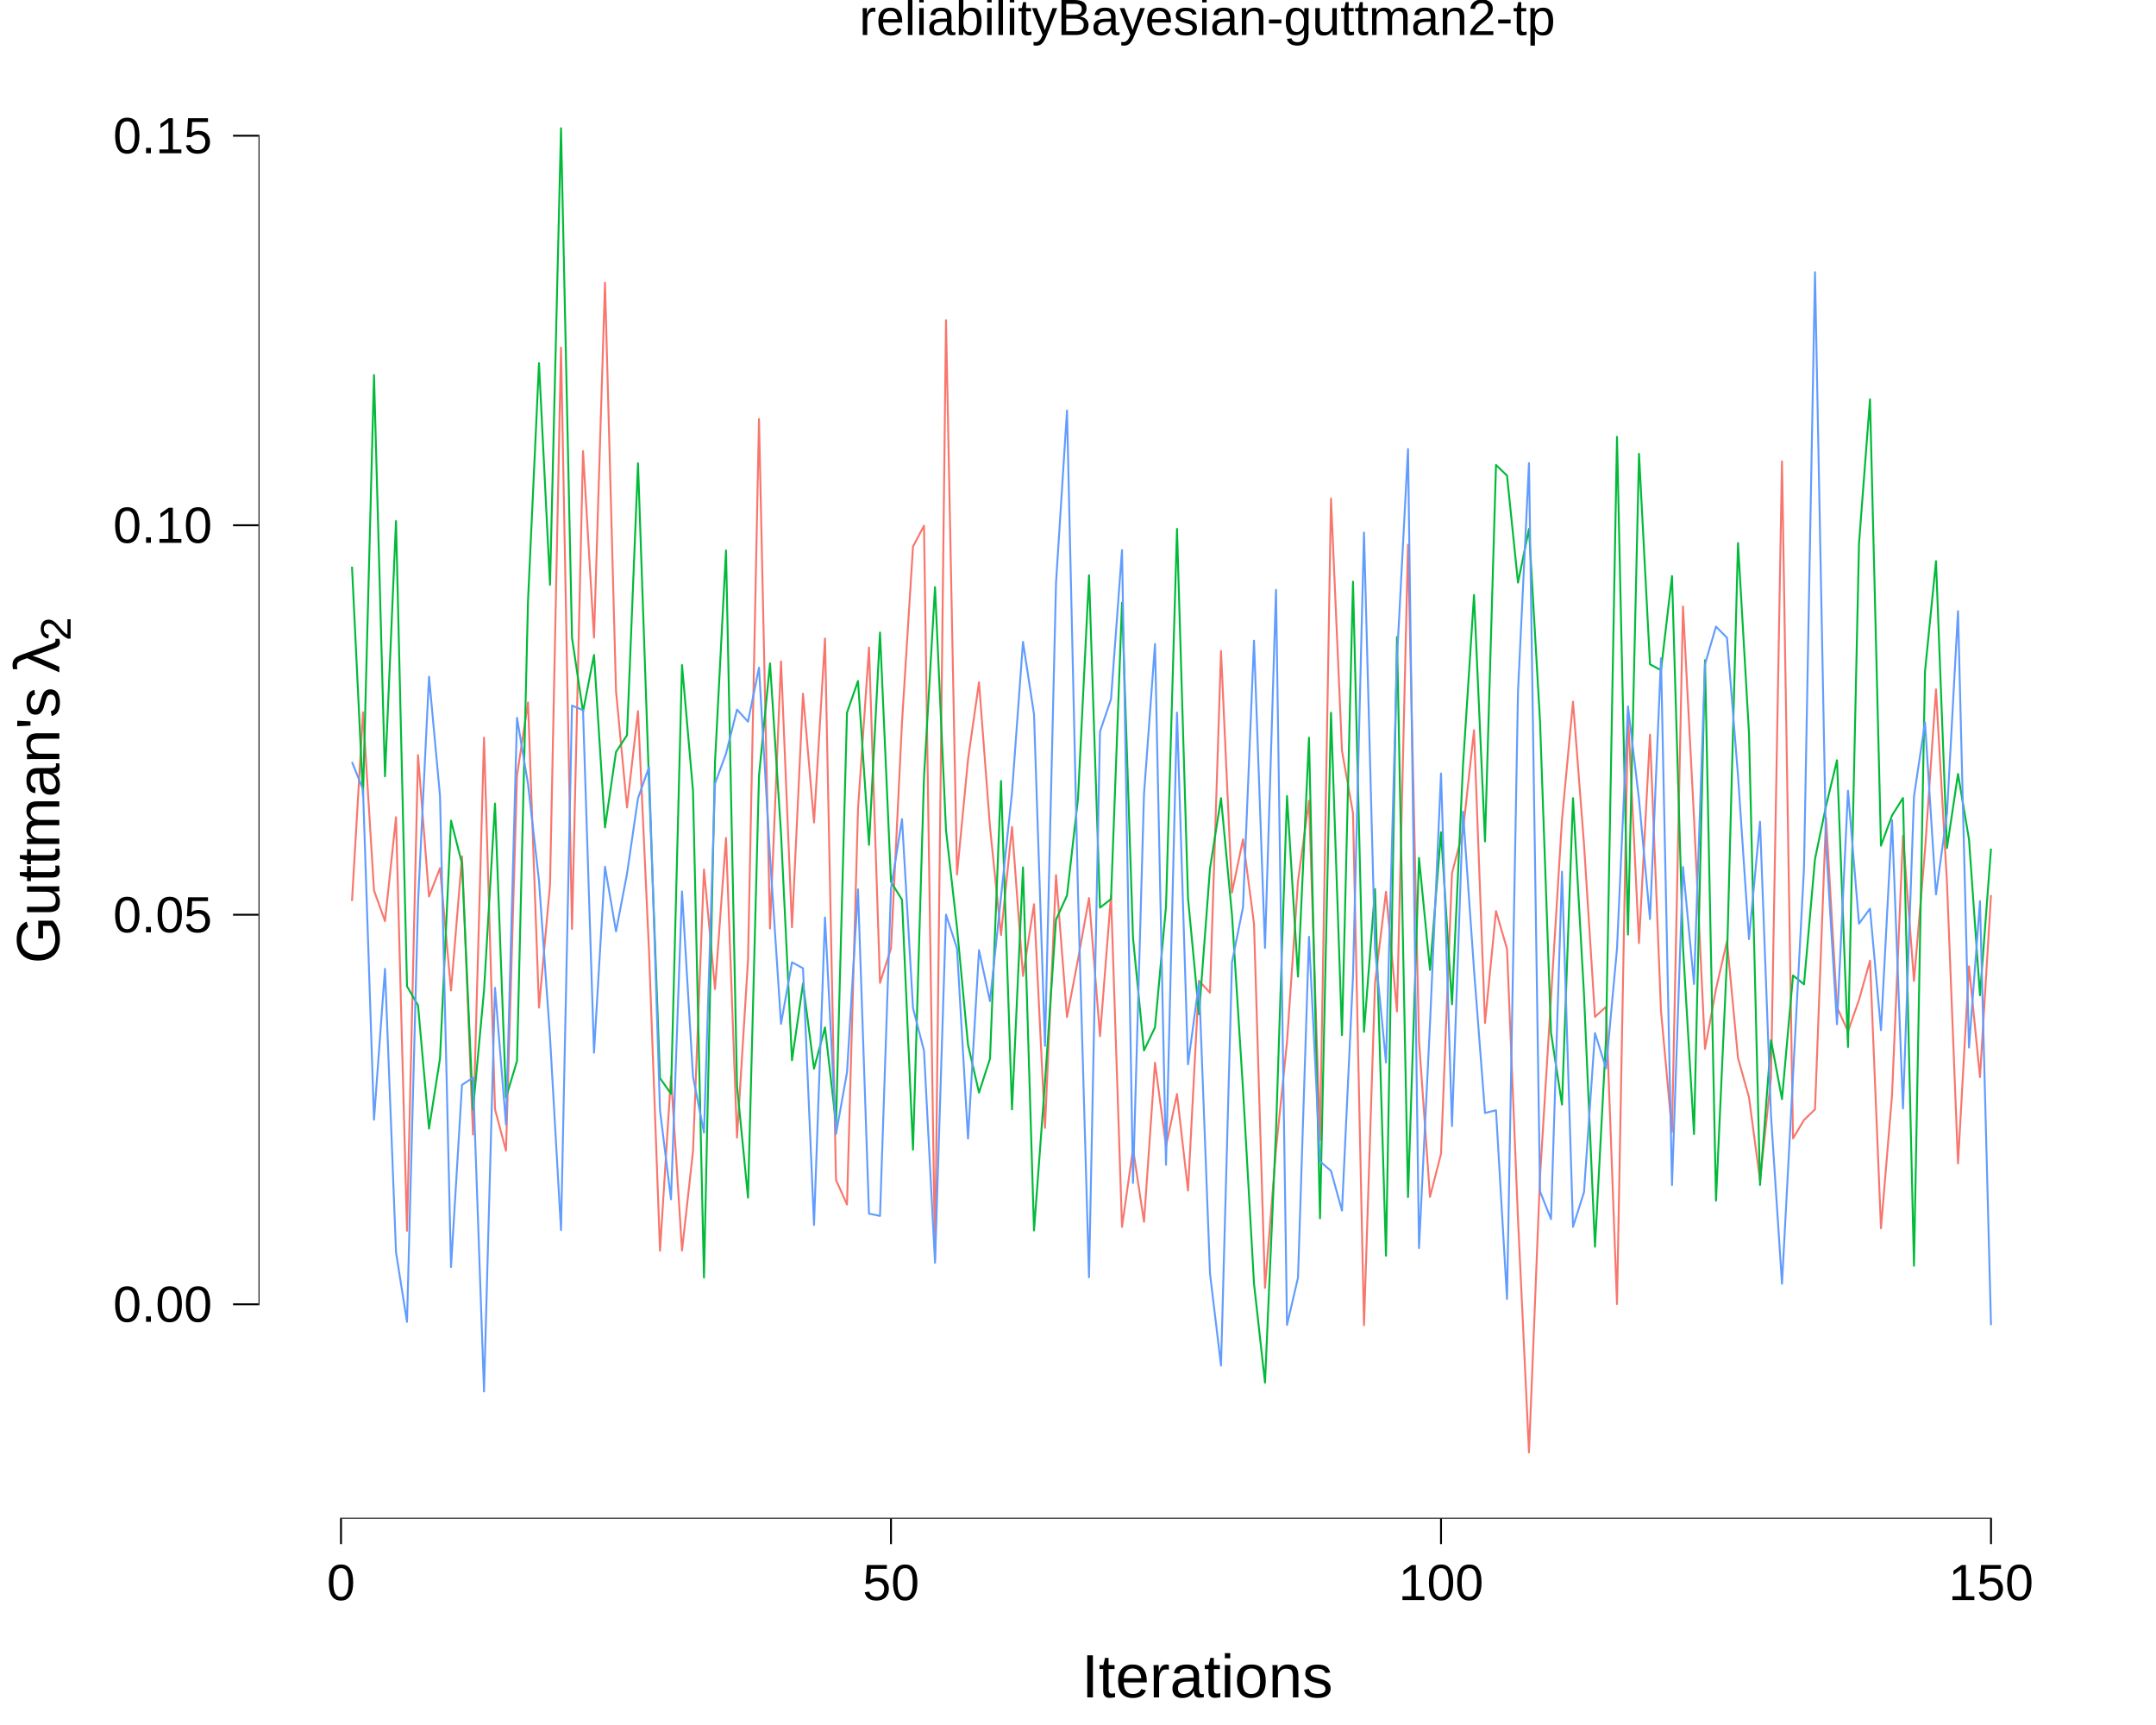
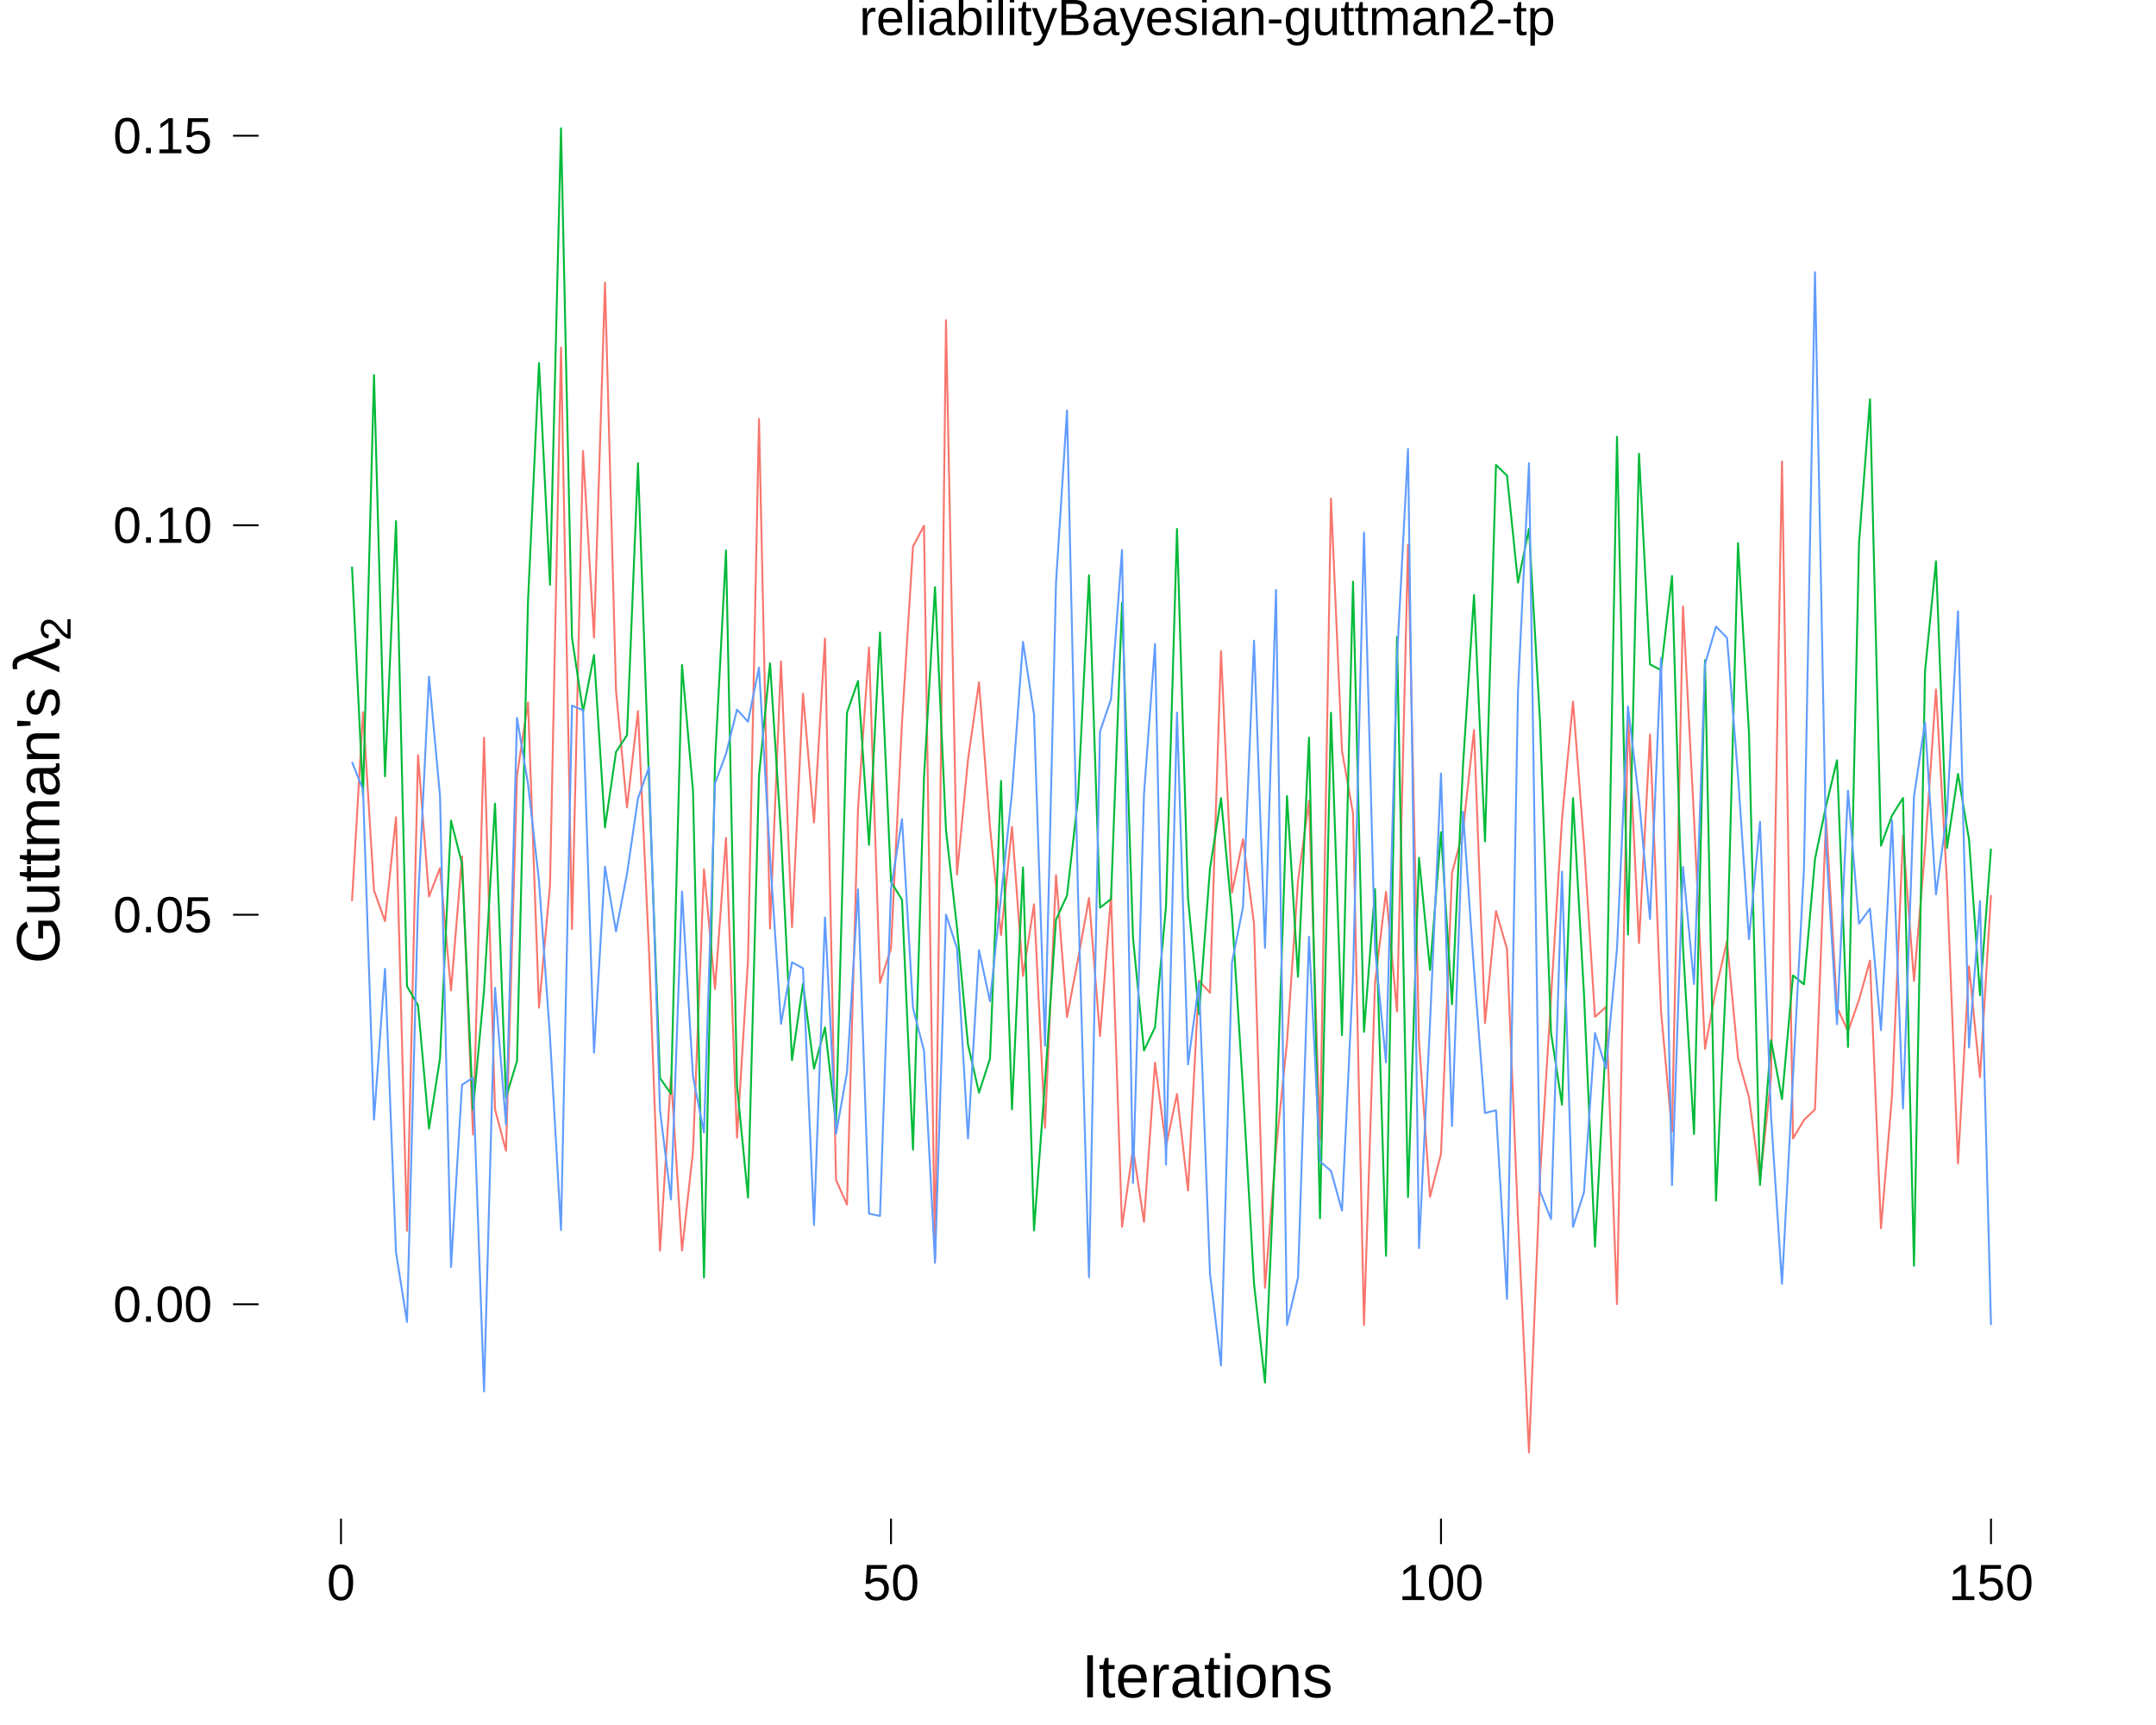
<svg xmlns="http://www.w3.org/2000/svg" viewBox="0 0 720.00 576.00">
  <defs>
    <style type="text/css">
    line, polyline, polygon, path, rect, circle {
      fill: none;
      stroke: #000000;
      stroke-linecap: round;
      stroke-linejoin: round;
      stroke-miterlimit: 10.00;
    }
  </style>
  </defs>
  <rect width="100%" height="100%" style="stroke: none; fill: #FFFFFF;" />
  <rect x="0.00" y="0.00" width="720.00" height="576.00" style="stroke-width: 10.67; stroke: none;" />
  <defs>
    <clipPath id="cpODYuMzN8NzIwLjAwfDUwNy4xMHwyMC43MQ==">
      <rect x="86.33" y="20.71" width="633.67" height="486.38" />
    </clipPath>
  </defs>
  <rect x="86.33" y="20.71" width="633.67" height="486.38" style="stroke-width: 10.67; stroke: none;" clip-path="url(#cpODYuMzN8NzIwLjAwfDUwNy4xMHwyMC43MQ==)" />
  <polyline points="117.55,300.87 121.23,237.84 124.90,297.33 128.57,307.58 132.25,272.87 135.92,410.98 139.60,252.15 143.27,299.36 146.94,289.88 150.62,330.74 154.29,285.95 157.96,378.85 161.64,246.32 165.31,370.39 168.98,384.25 172.66,258.93 176.33,234.56 180.00,336.47 183.68,295.46 187.35,116.06 191.02,310.20 194.70,150.63 198.37,212.90 202.04,94.40 205.72,230.70 209.39,269.62 213.06,237.45 216.74,317.65 220.41,417.65 224.08,359.35 227.76,417.58 231.43,384.41 235.10,290.30 238.78,330.24 242.45,279.78 246.13,379.88 249.80,320.56 253.47,139.90 257.15,310.03 260.82,220.83 264.49,309.62 268.17,231.63 271.84,274.65 275.51,213.21 279.19,394.02 282.86,402.20 286.53,270.21 290.21,216.20 293.88,328.21 297.55,316.66 301.23,241.12 304.90,182.49 308.57,175.55 312.25,420.28 315.92,106.93 319.59,292.03 323.27,253.64 326.94,227.81 330.61,276.15 334.29,312.20 337.96,276.11 341.63,325.89 345.31,301.93 348.98,376.61 352.66,292.22 356.33,339.62 360.00,320.38 363.68,299.85 367.35,346.00 371.02,299.01 374.70,409.68 378.37,383.53 382.04,407.99 385.72,354.85 389.39,382.77 393.06,365.30 396.74,397.55 400.41,327.48 404.08,331.49 407.76,217.39 411.43,298.04 415.10,280.25 418.78,308.48 422.45,430.02 426.12,383.90 429.80,347.93 433.47,294.22 437.14,267.37 440.82,380.69 444.49,166.50 448.16,250.72 451.84,271.52 455.51,442.48 459.19,328.18 462.86,297.79 466.53,337.73 470.21,181.86 473.88,347.56 477.55,399.65 481.23,385.26 484.90,291.55 488.57,277.47 492.25,243.79 495.92,341.60 499.59,304.21 503.27,316.86 506.94,407.08 510.61,484.99 514.29,392.95 517.96,333.28 521.63,273.68 525.31,234.28 528.98,281.87 532.65,339.54 536.33,336.20 540.00,435.44 543.67,238.51 547.35,314.90 551.02,245.29 554.69,337.53 558.37,377.92 562.04,202.50 565.72,273.17 569.39,350.25 573.06,330.25 576.74,314.28 580.41,353.29 584.08,366.39 587.76,394.07 591.43,360.00 595.10,154.07 598.78,380.13 602.45,373.99 606.12,370.43 609.80,273.02 613.47,336.32 617.14,344.40 620.82,333.86 624.49,320.76 628.16,410.15 631.84,365.83 635.51,279.03 639.18,327.54 642.86,283.94 646.53,230.19 650.20,294.75 653.88,388.50 657.55,322.69 661.22,359.67 664.90,298.87 " style="stroke-width: 0.64; stroke: #F8766D; stroke-linecap: butt;" clip-path="url(#cpODYuMzN8NzIwLjAwfDUwNy4xMHwyMC43MQ==)" />
  <polyline points="117.55,189.22 121.23,265.74 124.90,125.25 128.57,259.22 132.25,174.00 135.92,329.34 139.60,335.70 143.27,376.86 146.94,353.45 150.62,274.01 154.29,288.37 157.96,370.51 161.64,330.77 165.31,268.33 168.98,366.50 172.66,354.25 176.33,200.67 180.00,121.27 183.68,195.26 187.35,42.82 191.02,212.94 194.70,237.66 198.37,218.70 202.04,276.31 205.72,251.07 209.39,245.50 213.06,154.70 216.74,261.18 220.41,360.01 224.08,365.22 227.76,222.07 231.43,264.07 235.10,426.58 238.78,254.39 242.45,183.80 246.13,362.59 249.80,399.89 253.47,259.05 257.15,221.52 260.82,278.28 264.49,354.03 268.17,328.41 271.84,356.85 275.51,343.07 279.19,375.37 282.86,237.94 286.53,227.39 290.21,282.11 293.88,211.21 297.55,294.47 301.23,300.43 304.90,383.87 308.57,259.61 312.25,196.06 315.92,277.23 319.59,309.77 323.27,348.86 326.94,364.84 330.61,353.51 334.29,260.77 337.96,370.44 341.63,289.63 345.31,410.86 348.98,361.35 352.66,307.11 356.33,299.00 360.00,266.67 363.68,192.09 367.35,303.07 371.02,300.22 374.70,201.24 378.37,313.16 382.04,350.77 385.72,343.03 389.39,302.72 393.06,176.60 396.74,299.87 400.41,338.71 404.08,290.00 407.76,266.51 411.43,305.58 415.10,363.69 418.78,428.65 422.45,461.68 426.12,377.73 429.80,265.81 433.47,326.12 437.14,246.32 440.82,406.80 444.49,237.99 448.16,345.64 451.84,194.23 455.51,344.54 459.19,296.87 462.86,419.30 466.53,212.69 470.21,399.72 473.88,286.46 477.55,323.86 481.23,277.89 484.90,335.34 488.57,255.68 492.25,198.67 495.92,280.96 499.59,155.26 503.27,158.82 506.94,194.55 510.61,176.59 514.29,240.80 517.96,344.81 521.63,368.84 525.31,266.51 528.98,332.11 532.65,416.30 536.33,346.88 540.00,145.86 543.67,312.06 547.35,151.53 551.02,221.82 554.69,223.79 558.37,192.35 562.04,316.22 565.72,378.67 569.39,220.44 573.06,400.90 576.74,319.77 580.41,181.35 584.08,244.81 587.76,395.68 591.43,347.35 595.10,367.01 598.78,325.73 602.45,328.67 606.12,286.85 609.80,269.17 613.47,253.86 617.14,349.59 620.82,181.47 624.49,133.33 628.16,282.38 631.84,272.30 635.51,266.46 639.18,422.65 642.86,224.17 646.53,187.39 650.20,283.16 653.88,258.42 657.55,280.24 661.22,332.35 664.90,283.38 " style="stroke-width: 0.64; stroke: #00BA38; stroke-linecap: butt;" clip-path="url(#cpODYuMzN8NzIwLjAwfDUwNy4xMHwyMC43MQ==)" />
  <polyline points="117.55,254.43 121.23,263.64 124.90,373.89 128.57,323.50 132.25,418.18 135.92,441.41 139.60,301.46 143.27,225.94 146.94,265.75 150.62,423.07 154.29,362.24 157.96,359.85 161.64,464.63 165.31,329.85 168.98,375.49 172.66,239.71 176.33,261.78 180.00,294.10 183.68,346.34 187.35,410.75 191.02,235.60 194.70,237.14 198.37,351.50 202.04,289.42 205.72,311.01 209.39,291.77 213.06,266.55 216.74,256.14 220.41,370.78 224.08,400.47 227.76,297.67 231.43,359.52 235.10,378.18 238.78,261.60 242.45,251.67 246.13,236.95 249.80,240.97 253.47,222.93 257.15,286.00 260.82,341.89 264.49,321.31 268.17,323.33 271.84,409.04 275.51,306.36 279.19,378.63 282.86,358.08 286.53,296.96 290.21,405.25 293.88,406.02 297.55,296.71 301.23,273.51 304.90,336.59 308.57,350.85 312.25,421.64 315.92,305.41 319.59,316.66 323.27,380.17 326.94,317.27 330.61,334.31 334.29,299.43 337.96,264.64 341.63,214.33 345.31,238.51 348.98,349.23 352.66,194.60 356.33,137.08 360.00,298.26 363.68,426.49 367.35,244.27 371.02,233.47 374.70,183.67 378.37,395.00 382.04,265.21 385.72,215.03 389.39,388.93 393.06,237.94 396.74,355.40 400.41,328.03 404.08,425.21 407.76,455.99 411.43,321.30 415.10,302.96 418.78,213.92 422.45,316.51 426.12,196.96 429.80,442.42 433.47,426.64 437.14,312.81 440.82,387.80 444.49,390.98 448.16,404.24 451.84,325.94 455.51,177.82 459.19,316.89 462.86,354.78 466.53,219.89 470.21,149.92 473.88,416.75 477.55,341.83 481.23,258.28 484.90,376.00 488.57,271.02 492.25,323.83 495.92,371.65 499.59,370.73 503.27,433.72 506.94,230.89 510.61,154.66 514.29,397.83 517.96,407.06 521.63,291.06 525.31,409.67 528.98,398.07 532.65,344.94 536.33,356.73 540.00,316.75 543.67,235.89 547.35,266.93 551.02,306.90 554.69,219.80 558.37,395.71 562.04,289.49 565.72,328.57 569.39,221.79 573.06,209.23 576.74,212.97 580.41,258.99 584.08,313.59 587.76,274.40 591.43,372.54 595.10,428.67 598.78,359.32 602.45,289.78 606.12,90.88 609.80,281.72 613.47,342.02 617.14,264.02 620.82,308.42 624.49,303.40 628.16,343.99 631.84,273.86 635.51,370.12 639.18,265.95 642.86,241.21 646.53,298.66 650.20,271.64 653.88,204.08 657.55,349.78 661.22,300.89 664.90,442.46 " style="stroke-width: 0.64; stroke: #619CFF; stroke-linecap: butt;" clip-path="url(#cpODYuMzN8NzIwLjAwfDUwNy4xMHwyMC43MQ==)" />
-   <line x1="113.56" y1="507.10" x2="665.22" y2="507.10" style="stroke-width: 0.64; stroke-linecap: butt;" clip-path="url(#cpODYuMzN8NzIwLjAwfDUwNy4xMHwyMC43MQ==)" />
-   <line x1="86.33" y1="435.84" x2="86.33" y2="45.00" style="stroke-width: 0.64; stroke-linecap: butt;" clip-path="url(#cpODYuMzN8NzIwLjAwfDUwNy4xMHwyMC43MQ==)" />
  <rect x="86.33" y="20.71" width="633.67" height="486.38" style="stroke-width: 0.00; stroke: none;" clip-path="url(#cpODYuMzN8NzIwLjAwfDUwNy4xMHwyMC43MQ==)" />
  <defs>
    <clipPath id="cpMC4wMHw3MjAuMDB8NTc2LjAwfDAuMDA=">
      <rect x="0.00" y="0.00" width="720.00" height="576.00" />
    </clipPath>
  </defs>
  <polyline points="86.33,507.10 86.33,20.71 " style="stroke-width: 0.00; stroke: none; stroke-linecap: butt;" clip-path="url(#cpMC4wMHw3MjAuMDB8NTc2LjAwfDAuMDA=)" />
  <g clip-path="url(#cpMC4wMHw3MjAuMDB8NTc2LjAwfDAuMDA=)">
    <text x="37.77" y="441.37" style="font-size: 17.00px; font-family: Liberation Sans;" textLength="33.08px" lengthAdjust="spacingAndGlyphs">0.00</text>
  </g>
  <g clip-path="url(#cpMC4wMHw3MjAuMDB8NTc2LjAwfDAuMDA=)">
    <text x="37.77" y="311.31" style="font-size: 17.00px; font-family: Liberation Sans;" textLength="33.08px" lengthAdjust="spacingAndGlyphs">0.05</text>
  </g>
  <g clip-path="url(#cpMC4wMHw3MjAuMDB8NTc2LjAwfDAuMDA=)">
    <text x="37.77" y="181.24" style="font-size: 17.00px; font-family: Liberation Sans;" textLength="33.08px" lengthAdjust="spacingAndGlyphs">0.10</text>
  </g>
  <g clip-path="url(#cpMC4wMHw3MjAuMDB8NTc2LjAwfDAuMDA=)">
    <text x="37.77" y="51.17" style="font-size: 17.00px; font-family: Liberation Sans;" textLength="33.08px" lengthAdjust="spacingAndGlyphs">0.15</text>
  </g>
  <polyline points="77.83,435.52 86.33,435.52 " style="stroke-width: 0.64; stroke-linecap: butt;" clip-path="url(#cpMC4wMHw3MjAuMDB8NTc2LjAwfDAuMDA=)" />
  <polyline points="77.83,305.45 86.33,305.45 " style="stroke-width: 0.64; stroke-linecap: butt;" clip-path="url(#cpMC4wMHw3MjAuMDB8NTc2LjAwfDAuMDA=)" />
  <polyline points="77.83,175.39 86.33,175.39 " style="stroke-width: 0.64; stroke-linecap: butt;" clip-path="url(#cpMC4wMHw3MjAuMDB8NTc2LjAwfDAuMDA=)" />
  <polyline points="77.83,45.32 86.33,45.32 " style="stroke-width: 0.64; stroke-linecap: butt;" clip-path="url(#cpMC4wMHw3MjAuMDB8NTc2LjAwfDAuMDA=)" />
  <polyline points="86.33,507.10 720.00,507.10 " style="stroke-width: 0.00; stroke: none; stroke-linecap: butt;" clip-path="url(#cpMC4wMHw3MjAuMDB8NTc2LjAwfDAuMDA=)" />
  <polyline points="113.88,515.60 113.88,507.10 " style="stroke-width: 0.64; stroke-linecap: butt;" clip-path="url(#cpMC4wMHw3MjAuMDB8NTc2LjAwfDAuMDA=)" />
  <polyline points="297.55,515.60 297.55,507.10 " style="stroke-width: 0.64; stroke-linecap: butt;" clip-path="url(#cpMC4wMHw3MjAuMDB8NTc2LjAwfDAuMDA=)" />
  <polyline points="481.23,515.60 481.23,507.10 " style="stroke-width: 0.64; stroke-linecap: butt;" clip-path="url(#cpMC4wMHw3MjAuMDB8NTc2LjAwfDAuMDA=)" />
  <polyline points="664.90,515.60 664.90,507.10 " style="stroke-width: 0.64; stroke-linecap: butt;" clip-path="url(#cpMC4wMHw3MjAuMDB8NTc2LjAwfDAuMDA=)" />
  <g clip-path="url(#cpMC4wMHw3MjAuMDB8NTc2LjAwfDAuMDA=)">
    <text x="109.15" y="534.28" style="font-size: 17.00px; font-family: Liberation Sans;" textLength="9.45px" lengthAdjust="spacingAndGlyphs">0</text>
  </g>
  <g clip-path="url(#cpMC4wMHw3MjAuMDB8NTc2LjAwfDAuMDA=)">
    <text x="288.10" y="534.28" style="font-size: 17.00px; font-family: Liberation Sans;" textLength="18.91px" lengthAdjust="spacingAndGlyphs">50</text>
  </g>
  <g clip-path="url(#cpMC4wMHw3MjAuMDB8NTc2LjAwfDAuMDA=)">
    <text x="467.05" y="534.28" style="font-size: 17.00px; font-family: Liberation Sans;" textLength="28.36px" lengthAdjust="spacingAndGlyphs">100</text>
  </g>
  <g clip-path="url(#cpMC4wMHw3MjAuMDB8NTc2LjAwfDAuMDA=)">
    <text x="650.72" y="534.28" style="font-size: 17.00px; font-family: Liberation Sans;" textLength="28.36px" lengthAdjust="spacingAndGlyphs">150</text>
  </g>
  <g clip-path="url(#cpMC4wMHw3MjAuMDB8NTc2LjAwfDAuMDA=)">
    <text x="361.20" y="566.78" style="font-size: 20.40px; font-family: Liberation Sans;" textLength="83.92px" lengthAdjust="spacingAndGlyphs">Iterations</text>
  </g>
  <g clip-path="url(#cpMC4wMHw3MjAuMDB8NTc2LjAwfDAuMDA=)">
    <text transform="translate(19.81,321.77) rotate(-90)" style="font-size: 20.40px; font-family: Liberation Sans;" textLength="92.31px" lengthAdjust="spacingAndGlyphs">Guttman's</text>
  </g>
  <g clip-path="url(#cpMC4wMHw3MjAuMDB8NTc2LjAwfDAuMDA=)">
    <text transform="translate(19.81,229.46) rotate(-90)" style="font-size: 20.40px; font-family: Symbola;" textLength="5.09px" lengthAdjust="spacingAndGlyphs"> </text>
  </g>
  <g clip-path="url(#cpMC4wMHw3MjAuMDB8NTc2LjAwfDAuMDA=)">
    <text transform="translate(19.81,224.37) rotate(-90)" style="font-size: 20.40px; font-family: Symbola;" textLength="10.39px" lengthAdjust="spacingAndGlyphs">λ</text>
  </g>
  <g clip-path="url(#cpMC4wMHw3MjAuMDB8NTc2LjAwfDAuMDA=)">
    <text transform="translate(23.58,213.98) rotate(-90)" style="font-size: 14.28px; font-family: Liberation Sans;" textLength="7.94px" lengthAdjust="spacingAndGlyphs">2</text>
  </g>
  <g clip-path="url(#cpMC4wMHw3MjAuMDB8NTc2LjAwfDAuMDA=)">
    <text x="286.95" y="11.70" style="font-size: 17.00px; font-family: Liberation Sans;" textLength="232.42px" lengthAdjust="spacingAndGlyphs">reliabilityBayesian-guttman2-tp</text>
  </g>
</svg>
